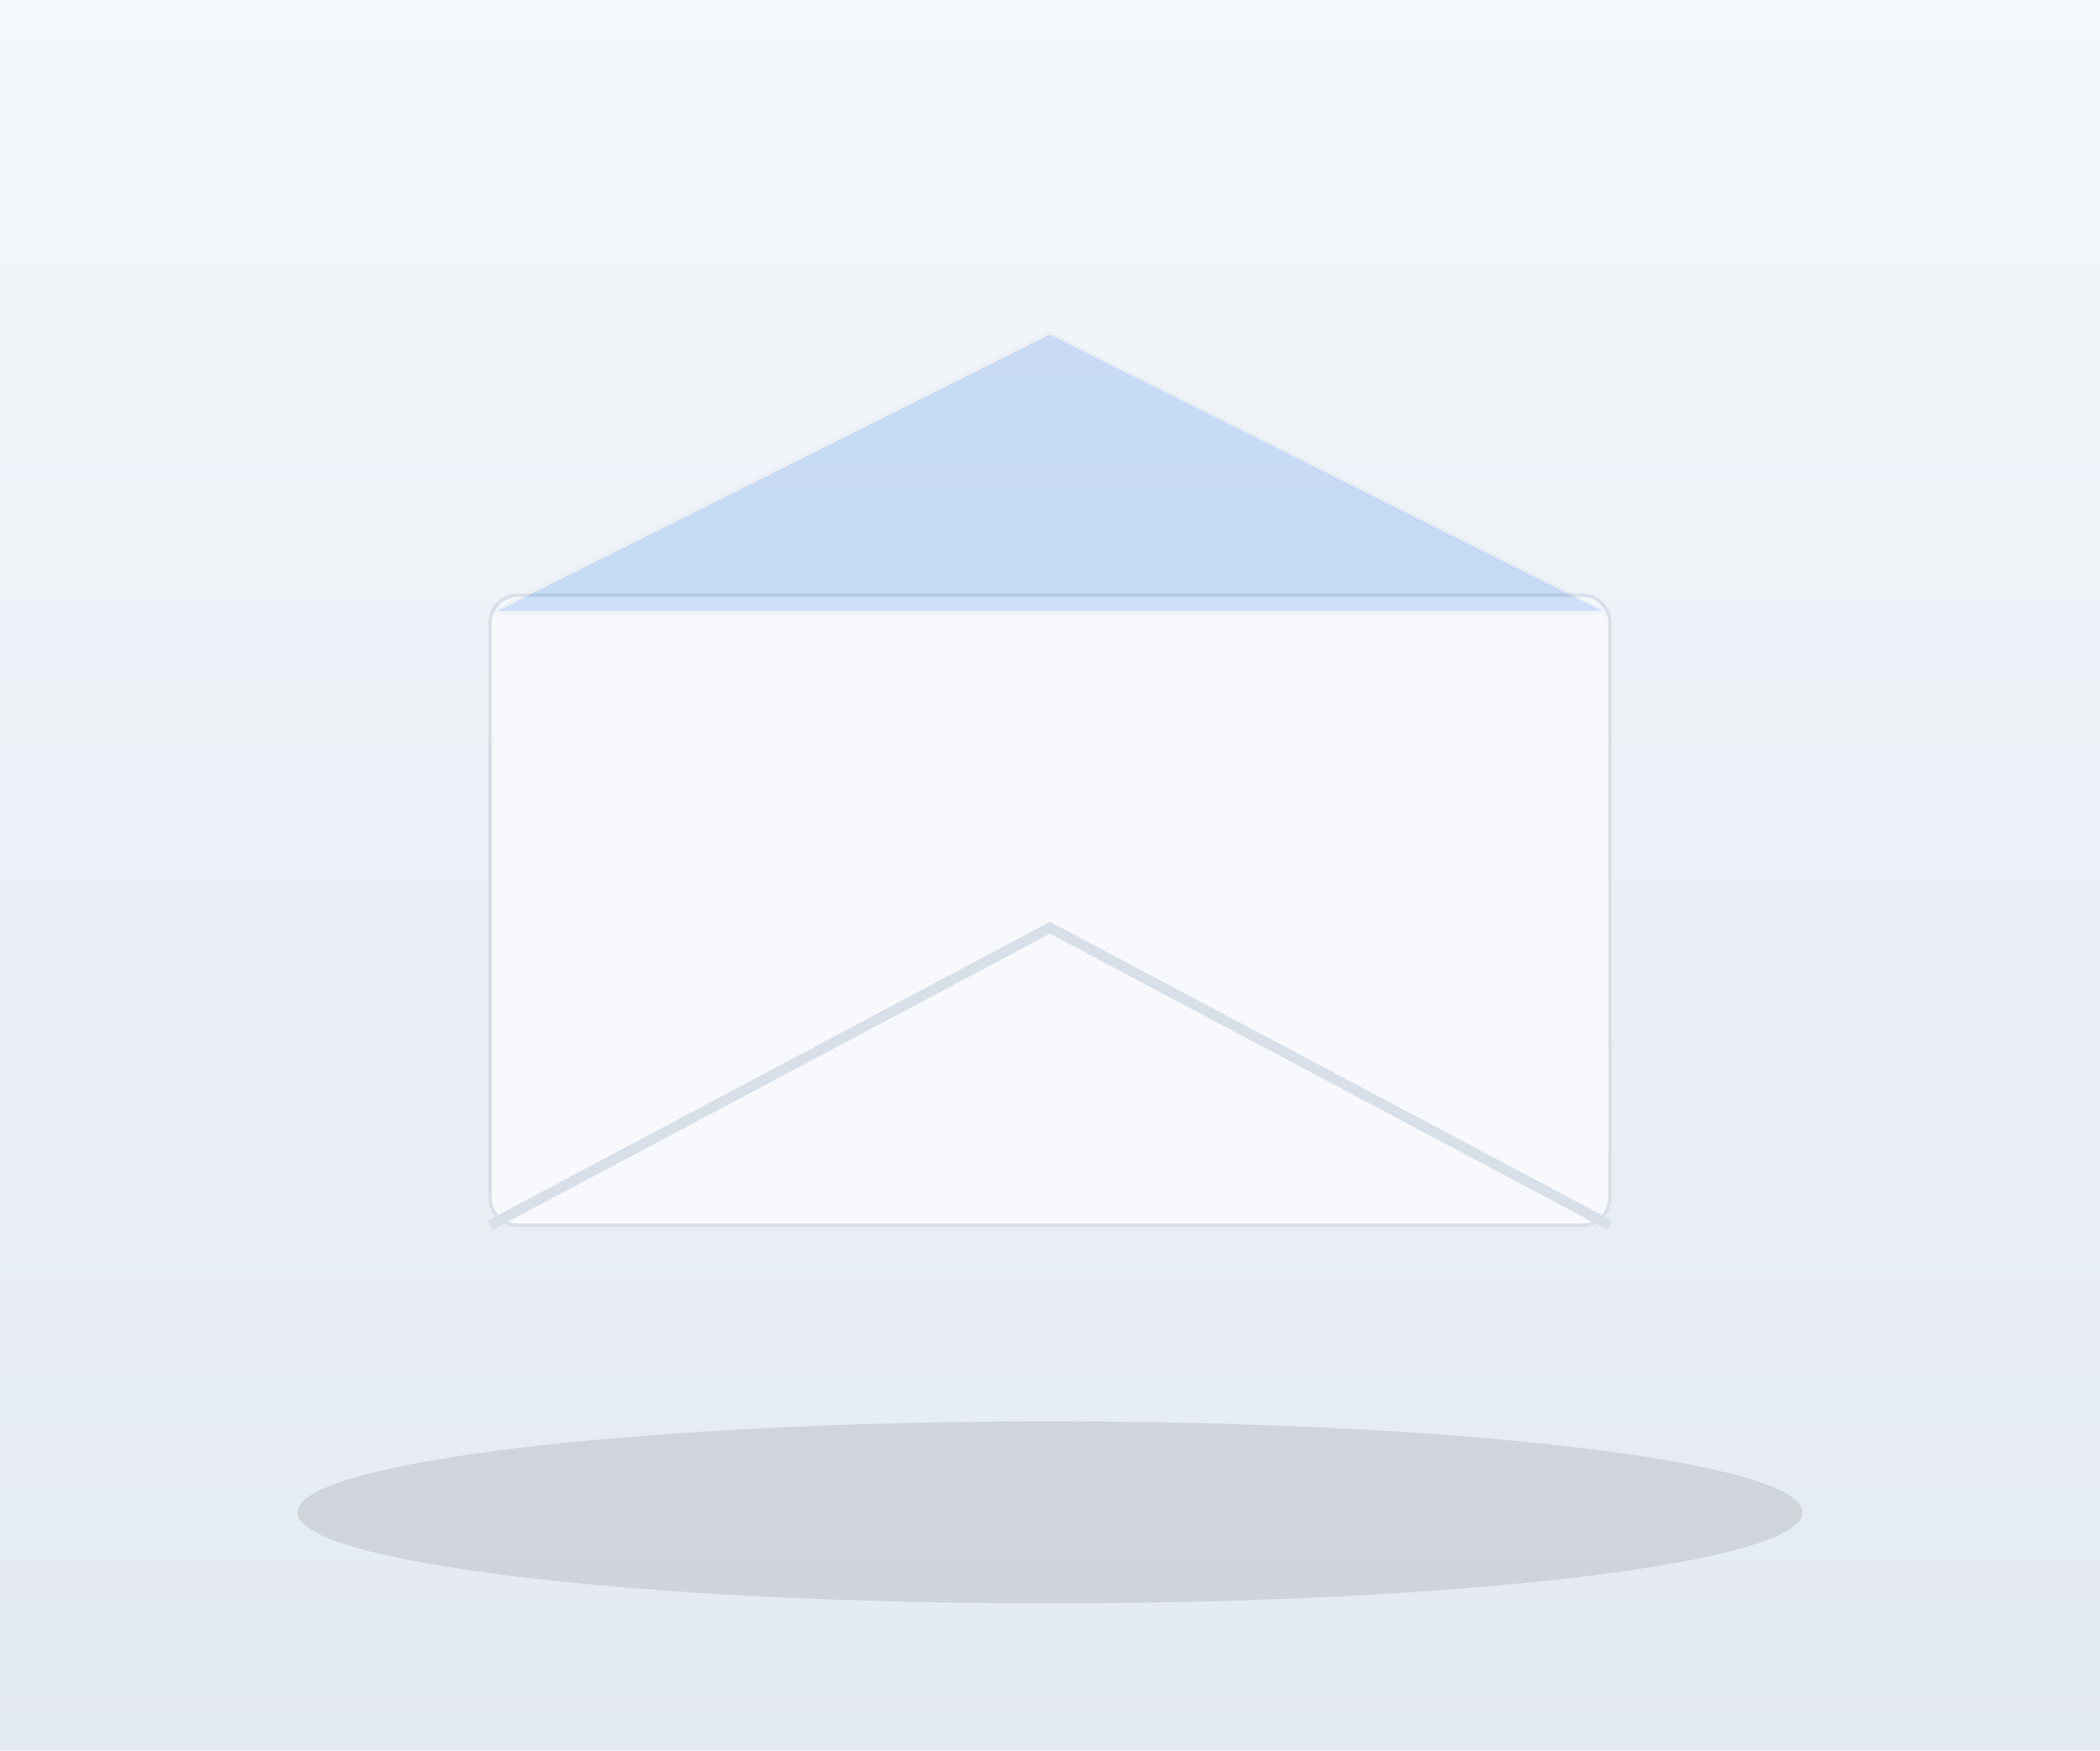
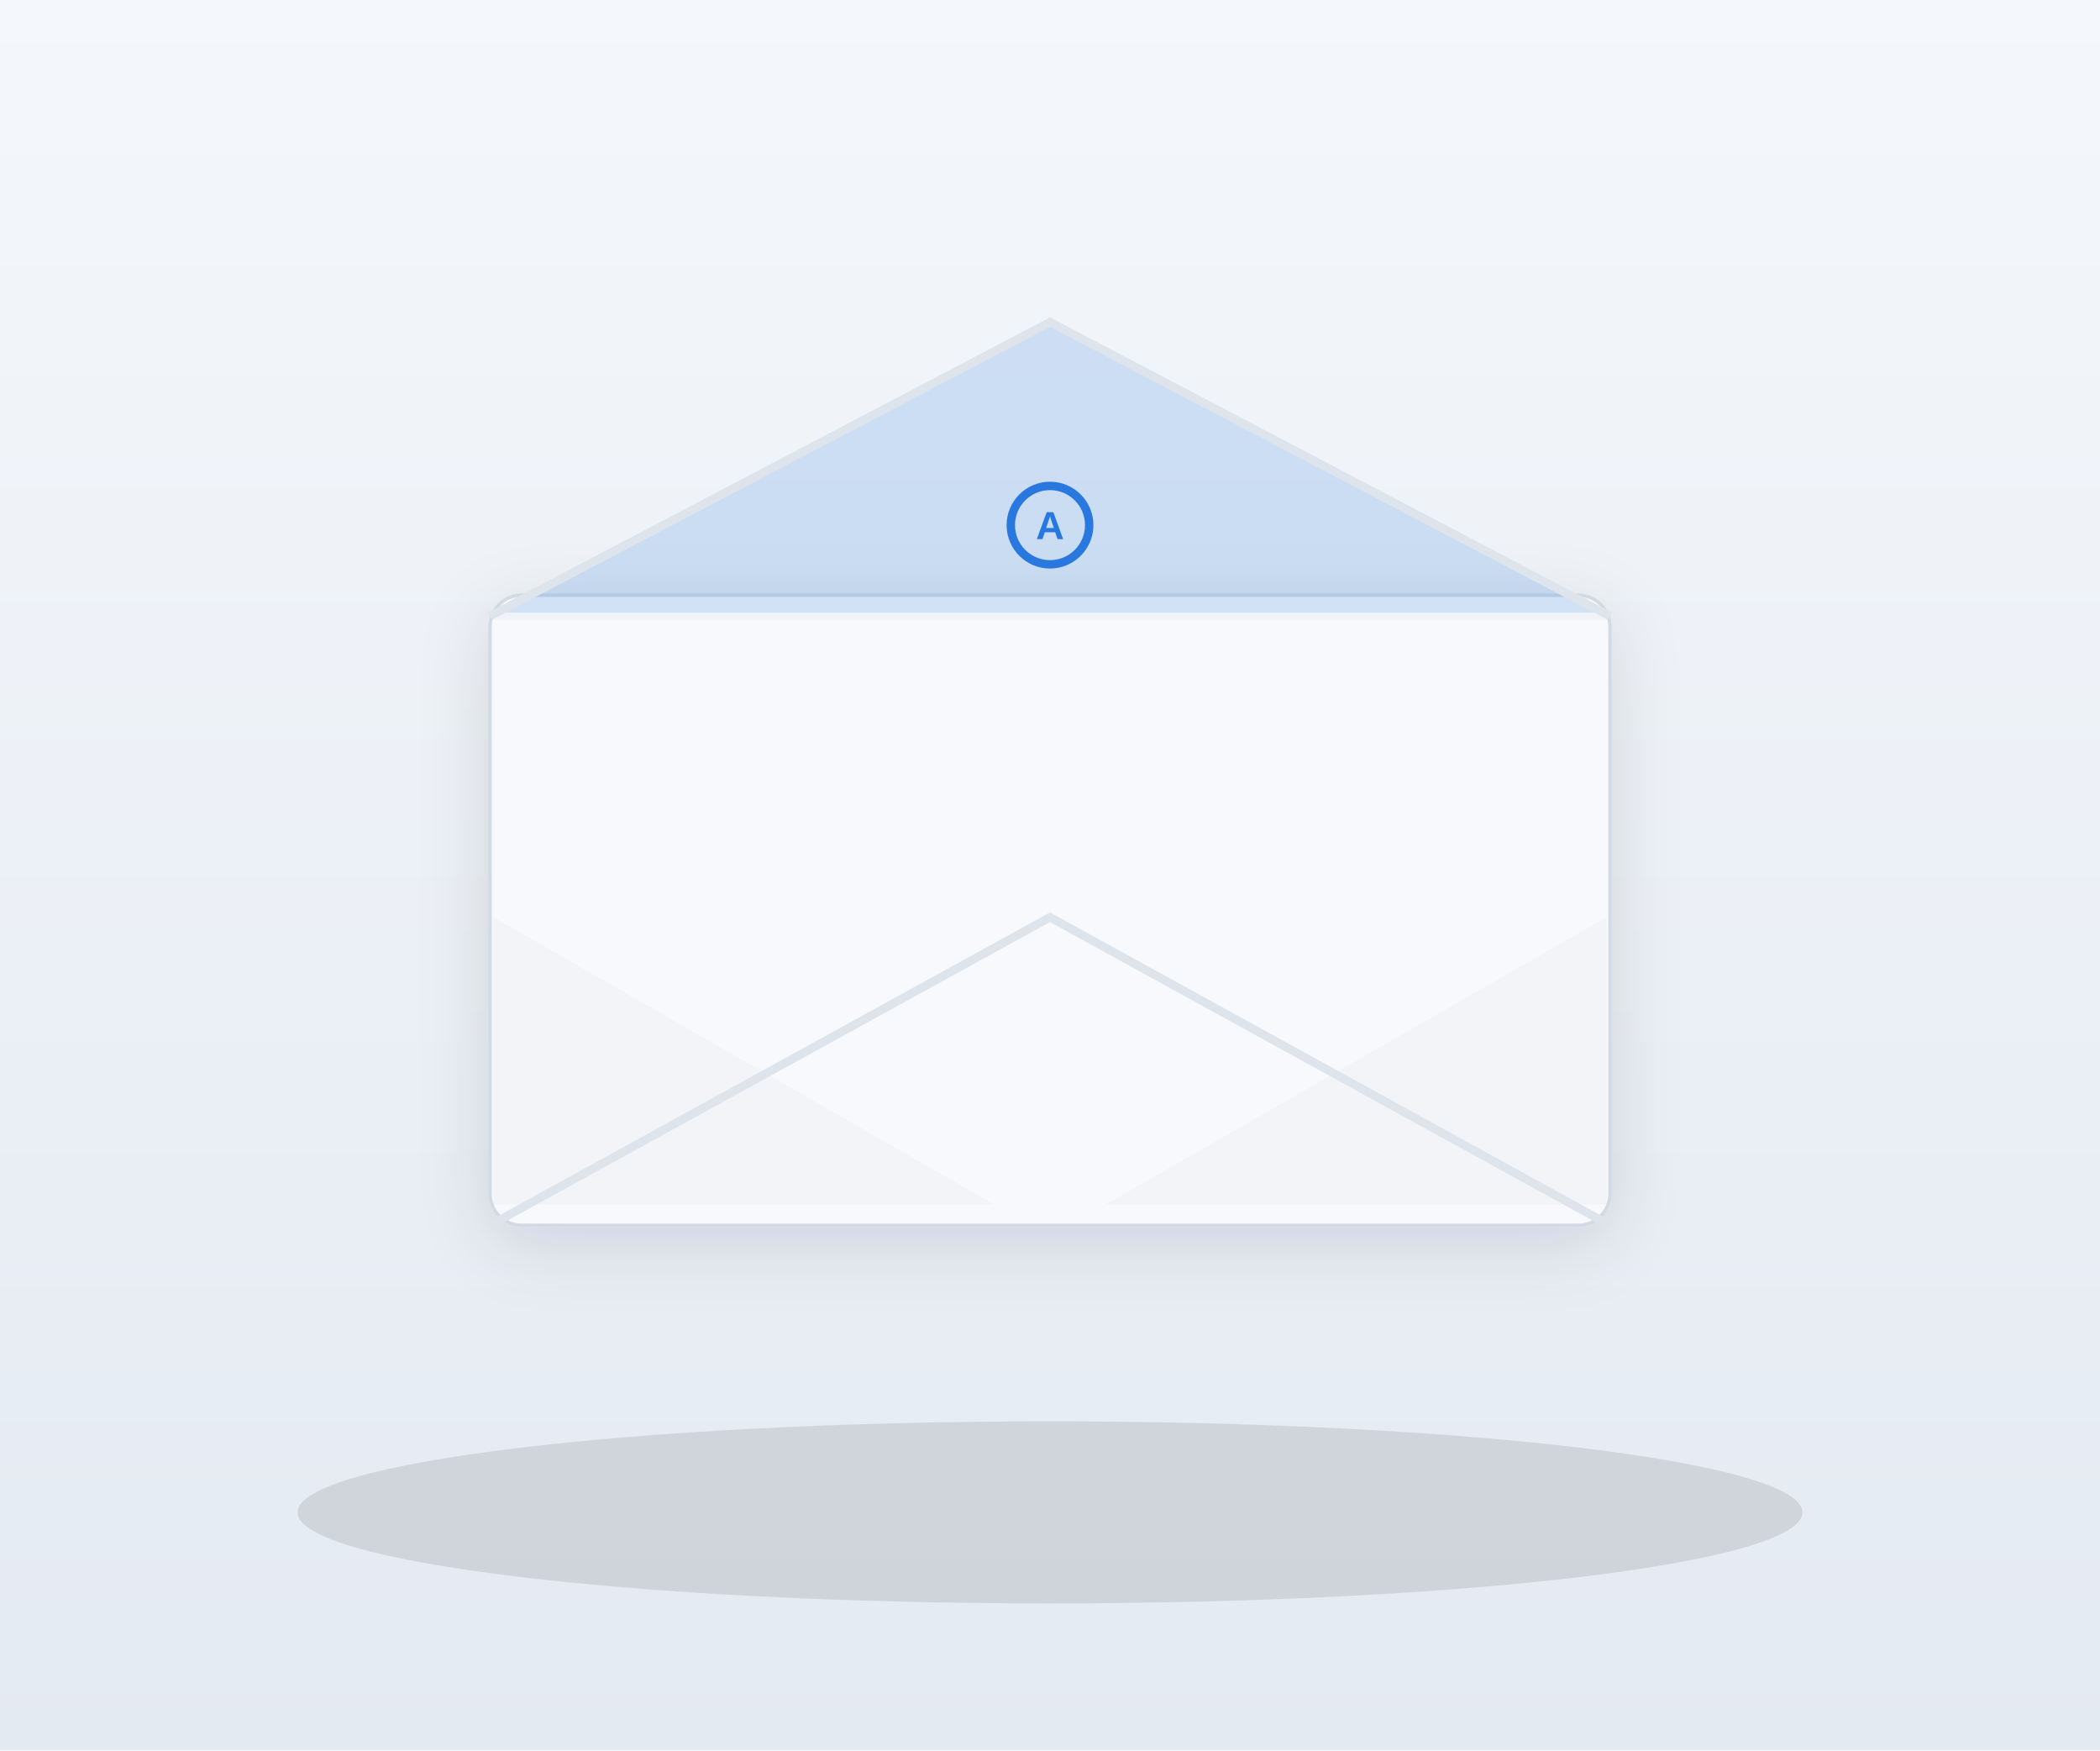
<svg xmlns="http://www.w3.org/2000/svg" viewBox="0 0 600 500">
  <defs>
    <linearGradient id="bg" x1="0" y1="0" x2="0" y2="1">
      <stop offset="0" stop-color="#f4f7fb" />
      <stop offset="1" stop-color="#e4eaf2" />
    </linearGradient>
    <linearGradient id="metal" x1="0" y1="0" x2="1" y2="0">
      <stop offset="0" stop-color="#e8ecf1" />
      <stop offset=".5" stop-color="#f8fafc" />
      <stop offset="1" stop-color="#c9d1dc" />
    </linearGradient>
  </defs>
  <rect width="600" height="500" fill="url(#bg)" />
  <ellipse cx="300" cy="432" rx="215" ry="26" fill="#000" opacity="0.1" />
-   <rect x="140" y="170" width="320" height="180" rx="8" fill="#f7f9fc" stroke="#d8dfe8" />
-   <path d="M140 175 L300 95 L460 175 Z" fill="#2878df" opacity=".2" stroke="#d8dfe8" />
-   <path d="M140 350 L300 265 L460 350" fill="none" stroke="#d8dfe8" stroke-width="3" />
+   <rect x="140" y="170" width="320" height="180" rx="9" fill="#f7f9fc" stroke="#d3dae4" filter="drop-shadow(0 5px 10px rgba(15,32,56,.12))" />
+   <path d="M140 176 L300 92 L460 176 Z" fill="#2878df" opacity=".18" stroke="#d3dae4" stroke-width="2" />
+   <path d="M140 176 L300 92 L460 176" fill="none" stroke="#dde4ec" stroke-width="2.4" />
+   <path d="M141 262 L284 344 L141 344 Z" fill="#00000005" />
+   <path d="M459 262 L316 344 L459 344 Z" fill="#00000005" />
+   <path d="M140 350 L300 262 L460 350" fill="none" stroke="#dde4ec" stroke-width="2.4" />
+   <circle cx="300" cy="150" r="11.2" fill="none" stroke="#2878df" stroke-width="2.4" />
+   <text x="300" y="154" text-anchor="middle" font-family="Arial" font-weight="bold" font-size="11.2" fill="#2878df">A</text>
</svg>
